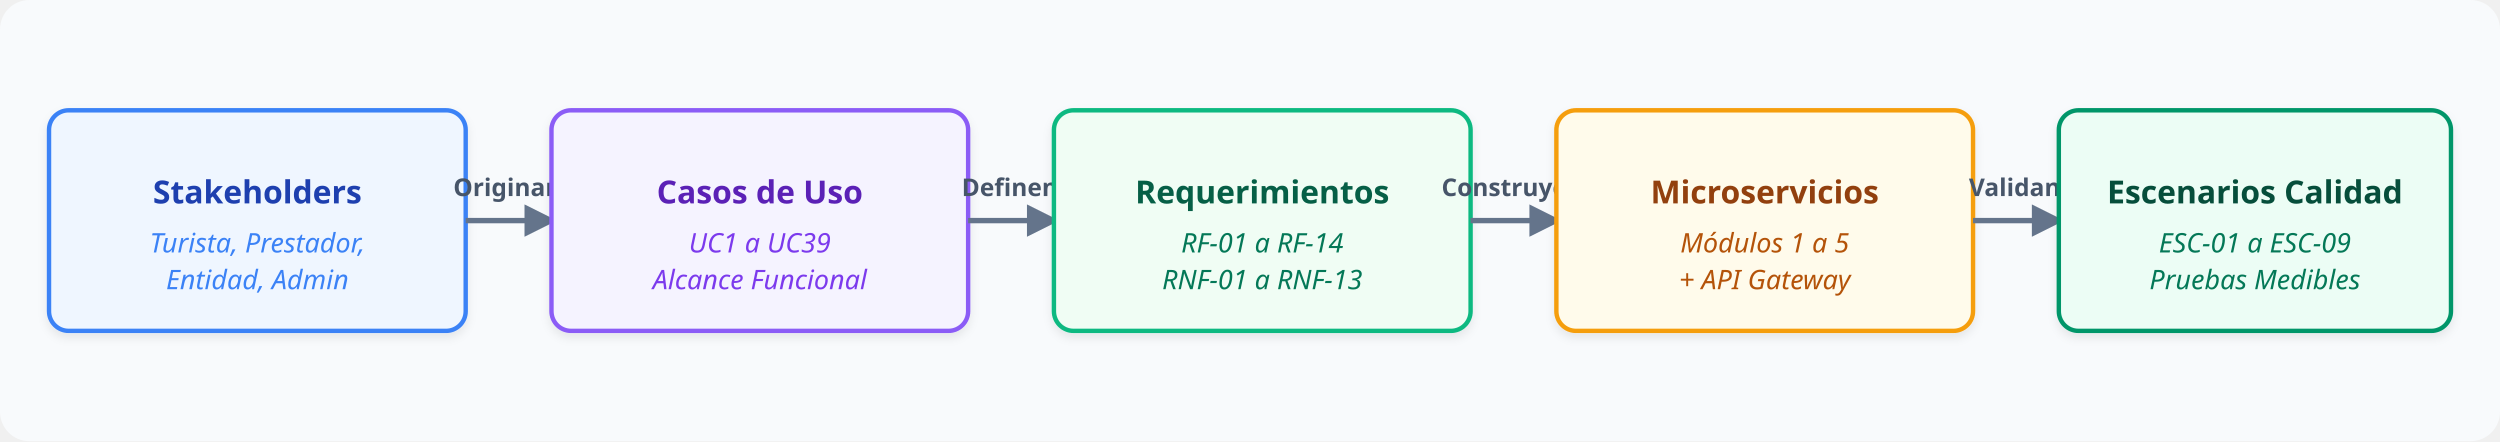
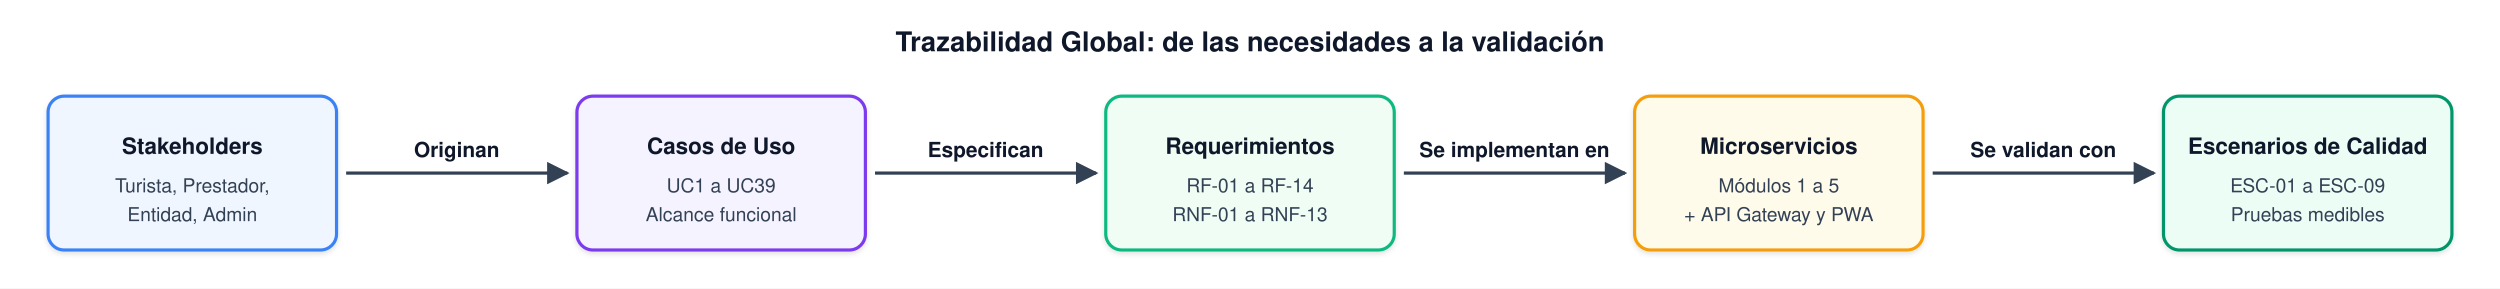
- <svg xmlns="http://www.w3.org/2000/svg" viewBox="0 0 1020 180" width="100%" height="100%">
+ <svg xmlns="http://www.w3.org/2000/svg" viewBox="0 0 1560 180" width="100%" height="100%">
  <defs>
    <style>
-       .node-title { font-family: 'Segoe UI', -apple-system, sans-serif; font-size: 13px; font-weight: bold; }
-       .node-sub { font-family: 'Segoe UI', sans-serif; font-size: 11px; font-style: italic; }
-       .arrow { stroke: #64748b; stroke-width: 2.2; fill: none; }
-       .label-step { font-family: 'Segoe UI', sans-serif; font-size: 10px; font-weight: bold; fill: #475569; }
-     </style>
-     <filter id="shadow7" x="-2%" y="-3%" width="104%" height="108%" filterUnits="userSpaceOnUse">
-       <feDropShadow dx="0" dy="2" stdDeviation="2" flood-color="#000" flood-opacity="0.08" />
+     .title { font-family: 'Segoe UI', -apple-system, Helvetica, Arial, sans-serif; font-size: 17px; font-weight: bold; fill: #0f172a; }
+     .sub { font-family: 'Segoe UI', -apple-system, Helvetica, Arial, sans-serif; font-size: 12px; fill: #475569; }
+     .h { font-family: 'Segoe UI', -apple-system, Helvetica, Arial, sans-serif; font-size: 14px; font-weight: bold; fill: #0f172a; }
+     .b { font-family: 'Segoe UI', -apple-system, Helvetica, Arial, sans-serif; font-size: 13px; font-weight: bold; fill: #0f172a; }
+     .t { font-family: 'Segoe UI', -apple-system, Helvetica, Arial, sans-serif; font-size: 12px; fill: #334155; }
+     .s { font-family: 'Segoe UI', -apple-system, Helvetica, Arial, sans-serif; font-size: 11px; fill: #475569; }
+     .v { font-family: 'Segoe UI', -apple-system, Helvetica, Arial, sans-serif; font-size: 13px; font-weight: bold; fill: #065f46; }
+     .w { font-family: 'Segoe UI', -apple-system, Helvetica, Arial, sans-serif; font-size: 12px; font-weight: bold; fill: #ffffff; }
+     .big { font-family: 'Segoe UI', -apple-system, Helvetica, Arial, sans-serif; font-size: 22px; font-weight: bold; fill: #0f172a; }
+   </style>
+     <filter id="sh" x="-5%" y="-5%" width="110%" height="120%">
+       <feDropShadow dx="0" dy="1.5" stdDeviation="1.5" flood-opacity="0.12" />
    </filter>
-     <marker id="arrow7" markerWidth="6" markerHeight="6" refX="5" refY="3" orient="auto">
-       <polygon points="0 0, 6 3, 0 6" fill="#64748b" />
+     <marker id="ar" viewBox="0 0 10 10" refX="9" refY="5" markerWidth="7" markerHeight="7" orient="auto">
+       <path d="M0,0 L10,5 L0,10 z" fill="#334155" />
    </marker>
  </defs>
-   <rect width="1020" height="180" fill="#f8fafc" rx="12" />
-   <g transform="translate(20, 45)">
-     <rect width="170" height="90" rx="8" fill="#eff6ff" stroke="#3b82f6" stroke-width="1.8" filter="url(#shadow7)" />
-     <text x="85" y="38" text-anchor="middle" class="node-title" fill="#1e40af">Stakeholders</text>
-     <text x="85" y="58" text-anchor="middle" class="node-sub" fill="#3b82f6">Turista, Prestador,</text>
-     <text x="85" y="73" text-anchor="middle" class="node-sub" fill="#3b82f6">Entidad, Admin</text>
-   </g>
-   <path d="M 190 90 L 225 90" class="arrow" marker-end="url(#arrow7)" />
-   <text x="207" y="80" text-anchor="middle" class="label-step">Originan</text>
-   <g transform="translate(225, 45)">
-     <rect width="170" height="90" rx="8" fill="#f5f3ff" stroke="#8b5cf6" stroke-width="1.8" filter="url(#shadow7)" />
-     <text x="85" y="38" text-anchor="middle" class="node-title" fill="#5b21b6">Casos de Uso</text>
-     <text x="85" y="58" text-anchor="middle" class="node-sub" fill="#7c3aed">UC1 a UC39</text>
-     <text x="85" y="73" text-anchor="middle" class="node-sub" fill="#7c3aed">Alcance Funcional</text>
-   </g>
-   <path d="M 395 90 L 430 90" class="arrow" marker-end="url(#arrow7)" />
-   <text x="412" y="80" text-anchor="middle" class="label-step">Definen</text>
-   <g transform="translate(430, 45)">
-     <rect width="170" height="90" rx="8" fill="#f0fdf4" stroke="#10b981" stroke-width="1.8" filter="url(#shadow7)" />
-     <text x="85" y="38" text-anchor="middle" class="node-title" fill="#065f46">Requerimientos</text>
-     <text x="85" y="58" text-anchor="middle" class="node-sub" fill="#047857">RF-01 a RF-14</text>
-     <text x="85" y="73" text-anchor="middle" class="node-sub" fill="#047857">RNF-01 a RNF-13</text>
-   </g>
-   <path d="M 600 90 L 635 90" class="arrow" marker-end="url(#arrow7)" />
-   <text x="617" y="80" text-anchor="middle" class="label-step">Construyen</text>
-   <g transform="translate(635, 45)">
-     <rect width="170" height="90" rx="8" fill="#fffbeb" stroke="#f59e0b" stroke-width="1.8" filter="url(#shadow7)" />
-     <text x="85" y="38" text-anchor="middle" class="node-title" fill="#92400e">Microservicios</text>
-     <text x="85" y="58" text-anchor="middle" class="node-sub" fill="#b45309">Módulos 1 a 5</text>
-     <text x="85" y="73" text-anchor="middle" class="node-sub" fill="#b45309">+ API Gateway</text>
-   </g>
-   <path d="M 805 90 L 840 90" class="arrow" marker-end="url(#arrow7)" />
-   <text x="822" y="80" text-anchor="middle" class="label-step">Validan</text>
-   <g transform="translate(840, 45)">
-     <rect width="160" height="90" rx="8" fill="#ecfdf5" stroke="#059669" stroke-width="1.8" filter="url(#shadow7)" />
-     <text x="80" y="38" text-anchor="middle" class="node-title" fill="#064e3b">Escenarios Calidad</text>
-     <text x="80" y="58" text-anchor="middle" class="node-sub" fill="#047857">ESC-01 a ESC-09</text>
-     <text x="80" y="73" text-anchor="middle" class="node-sub" fill="#047857">Pruebas Medibles</text>
-   </g>
+   <rect width="1560" height="180" fill="#ffffff" />
+   <text x="780.0" y="32" class="title" text-anchor="middle">Trazabilidad Global: de las necesidades a la validación</text>
+   <rect x="30" y="60" width="180" height="96" rx="10" fill="#eff6ff" stroke="#3b82f6" stroke-width="2" filter="url(#sh)" />
+   <text x="120.0" y="96" class="h" text-anchor="middle" fill="#1e40af">Stakeholders</text>
+   <text x="120.0" y="120" class="t" text-anchor="middle" fill="#1e40af">Turista, Prestador,</text>
+   <text x="120.0" y="138" class="t" text-anchor="middle" fill="#1e40af">Entidad, Admin</text>
+   <path d="M 216 108 L 354 108" stroke="#334155" stroke-width="2" marker-end="url(#ar)" />
+   <text x="285.0" y="98" class="b" text-anchor="middle" fill="#0f172a">Originan</text>
+   <rect x="360" y="60" width="180" height="96" rx="10" fill="#f5f3ff" stroke="#7c3aed" stroke-width="2" filter="url(#sh)" />
+   <text x="450.0" y="96" class="h" text-anchor="middle" fill="#5b21b6">Casos de Uso</text>
+   <text x="450.0" y="120" class="t" text-anchor="middle" fill="#5b21b6">UC1 a UC39</text>
+   <text x="450.0" y="138" class="t" text-anchor="middle" fill="#5b21b6">Alcance funcional</text>
+   <path d="M 546 108 L 684 108" stroke="#334155" stroke-width="2" marker-end="url(#ar)" />
+   <text x="615.0" y="98" class="b" text-anchor="middle" fill="#0f172a">Especifican</text>
+   <rect x="690" y="60" width="180" height="96" rx="10" fill="#f0fdf4" stroke="#10b981" stroke-width="2" filter="url(#sh)" />
+   <text x="780.0" y="96" class="h" text-anchor="middle" fill="#065f46">Requerimientos</text>
+   <text x="780.0" y="120" class="t" text-anchor="middle" fill="#065f46">RF-01 a RF-14</text>
+   <text x="780.0" y="138" class="t" text-anchor="middle" fill="#065f46">RNF-01 a RNF-13</text>
+   <path d="M 876 108 L 1014 108" stroke="#334155" stroke-width="2" marker-end="url(#ar)" />
+   <text x="945.0" y="98" class="b" text-anchor="middle" fill="#0f172a">Se implementan en</text>
+   <rect x="1020" y="60" width="180" height="96" rx="10" fill="#fffbeb" stroke="#f59e0b" stroke-width="2" filter="url(#sh)" />
+   <text x="1110.0" y="96" class="h" text-anchor="middle" fill="#92400e">Microservicios</text>
+   <text x="1110.0" y="120" class="t" text-anchor="middle" fill="#92400e">Módulos 1 a 5</text>
+   <text x="1110.0" y="138" class="t" text-anchor="middle" fill="#92400e">+ API Gateway y PWA</text>
+   <path d="M 1206 108 L 1344 108" stroke="#334155" stroke-width="2" marker-end="url(#ar)" />
+   <text x="1275.0" y="98" class="b" text-anchor="middle" fill="#0f172a">Se validan con</text>
+   <rect x="1350" y="60" width="180" height="96" rx="10" fill="#ecfdf5" stroke="#059669" stroke-width="2" filter="url(#sh)" />
+   <text x="1440.0" y="96" class="h" text-anchor="middle" fill="#064e3b">Escenarios de Calidad</text>
+   <text x="1440.0" y="120" class="t" text-anchor="middle" fill="#064e3b">ESC-01 a ESC-09</text>
+   <text x="1440.0" y="138" class="t" text-anchor="middle" fill="#064e3b">Pruebas medibles</text>
</svg>
